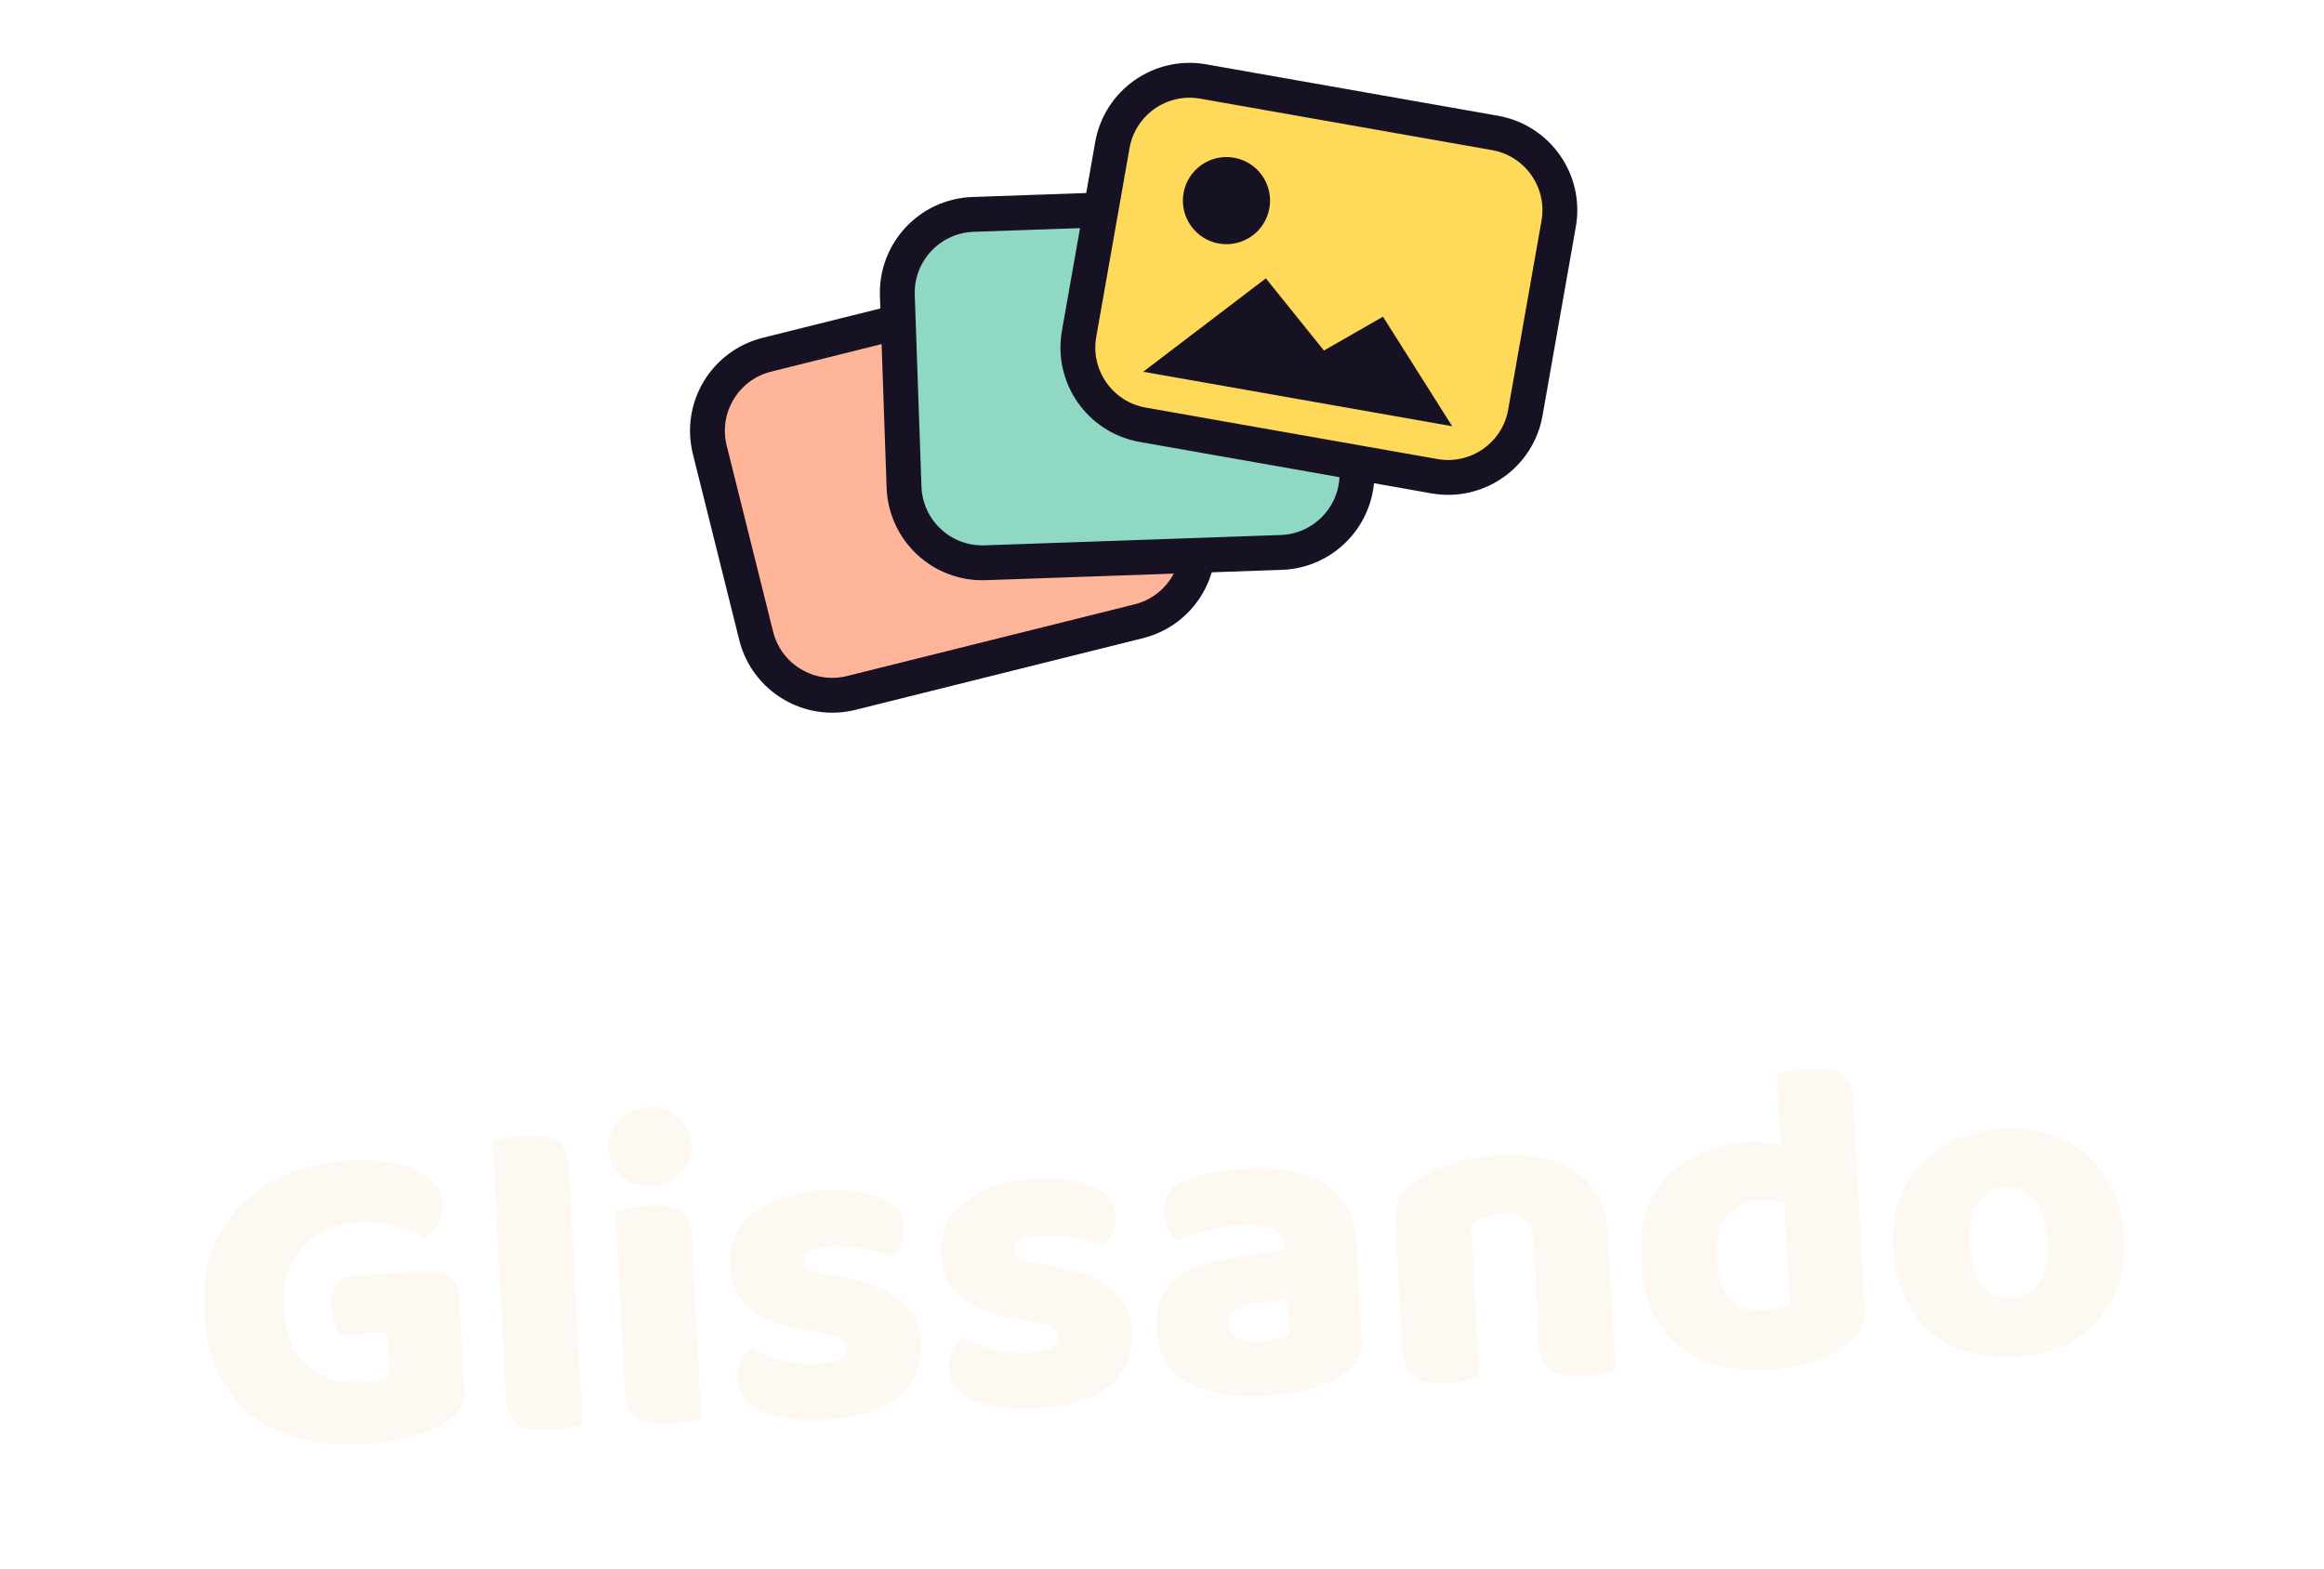
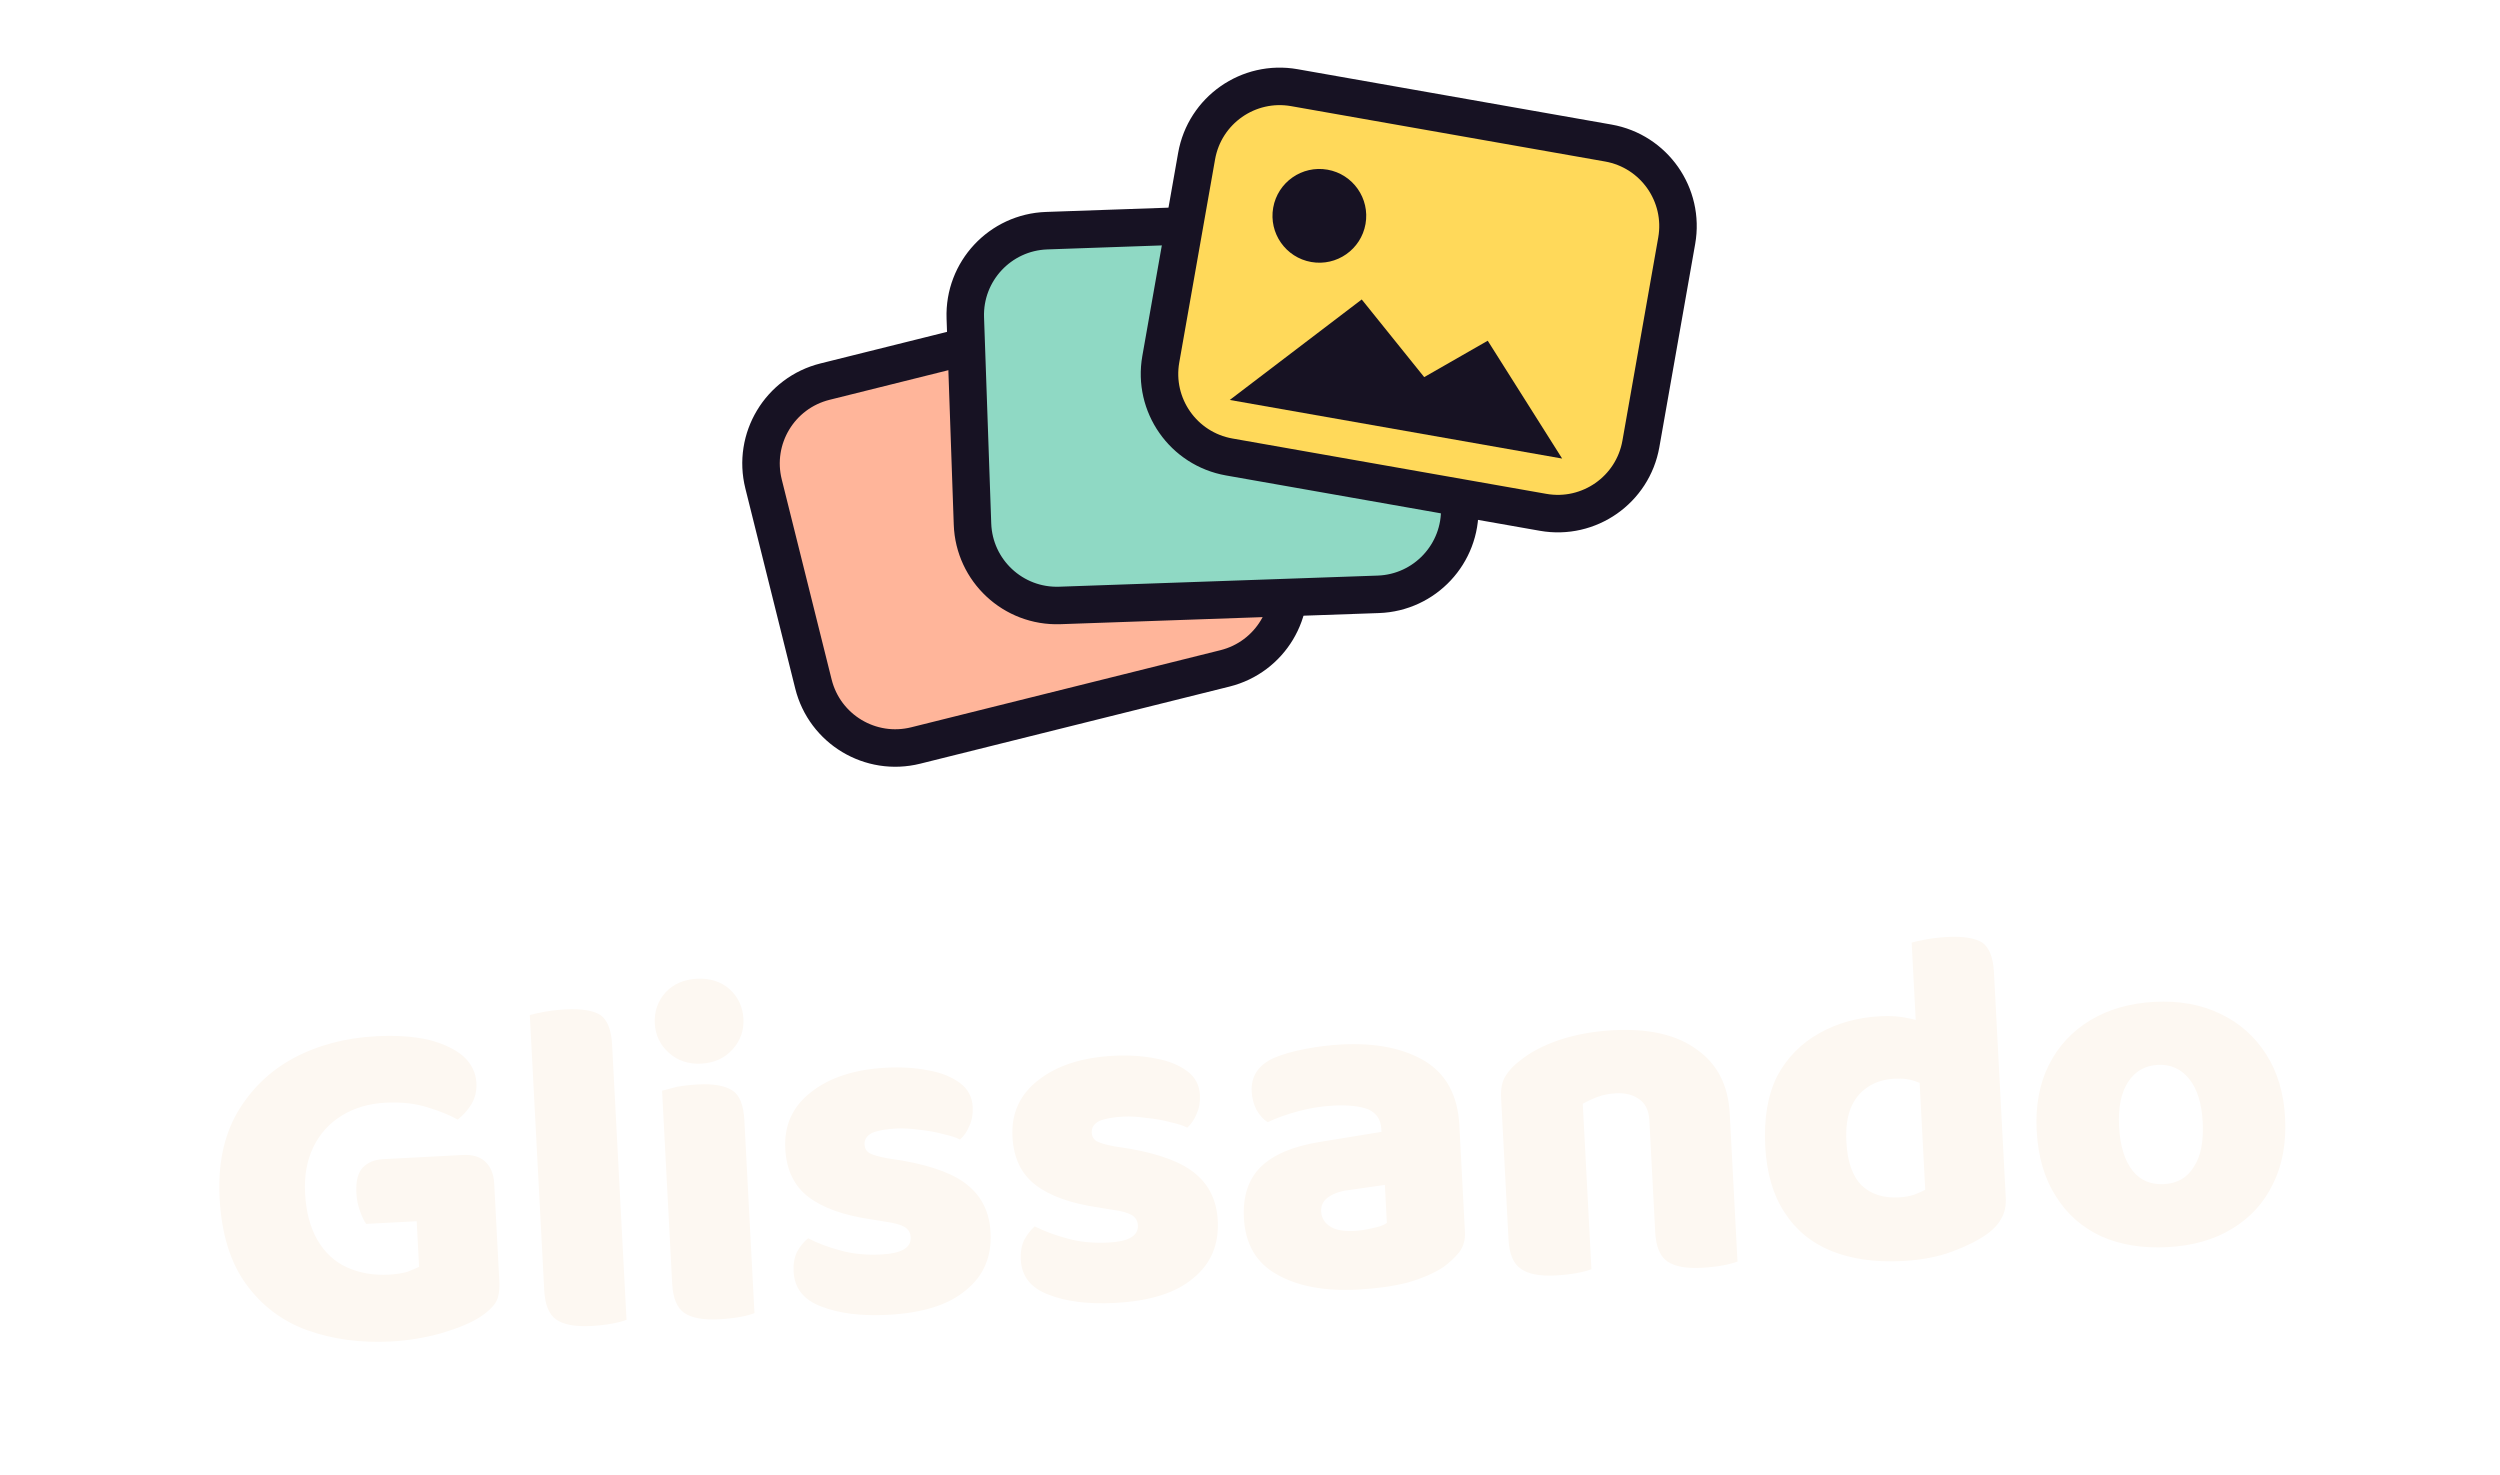
- <svg xmlns="http://www.w3.org/2000/svg" viewBox="0 0 400 270">
+ <svg xmlns="http://www.w3.org/2000/svg" viewBox="0 0 400 236">
  <g transform="translate(110 0) scale(1.5)" fill="none">
    <g transform="rotate(-14 36 56)">
      <rect x="10" y="36" width="52" height="40" rx="9" fill="#FFB59A" stroke="#171223" stroke-width="4" />
    </g>
    <g transform="rotate(-2 56 44)">
      <rect x="30" y="24" width="52" height="40" rx="9" fill="#8FD9C4" stroke="#171223" stroke-width="4" />
    </g>
    <g transform="rotate(10 78 32)">
      <rect x="52" y="12" width="52" height="40" rx="9" fill="#FFD95A" stroke="#171223" stroke-width="4" />
      <circle cx="66" cy="25" r="5" fill="#171223" />
      <path d="M60 46 L72 33 L80 40 L86 35 L96 46 Z" fill="#171223" />
    </g>
  </g>
-   <path transform="rotate(-3 200 215)" fill="#FDF8F2" d="M78.8 217V232.6Q78.8 235 78 236.1Q77.1 237.3 75.3 238.3Q73.2 239.5 69.1 240.5Q65 241.4 61 241.4Q53.7 241.4 47.7 238.9Q41.8 236.4 38.3 231Q34.8 225.6 34.8 217Q34.8 209.1 38.3 203.6Q41.9 198.1 47.8 195.3Q53.8 192.5 61.2 192.5Q65.9 192.5 69.5 193.5Q73 194.6 74.9 196.4Q76.8 198.3 76.8 200.8Q76.8 202.7 75.8 204.2Q74.8 205.6 73.5 206.5Q71.6 205.3 68.8 204.3Q65.9 203.2 62.1 203.2Q58.1 203.2 55 204.9Q51.9 206.6 50.2 209.7Q48.5 212.8 48.5 217Q48.5 221.5 50.1 224.6Q51.7 227.7 54.6 229.2Q57.5 230.7 61.2 230.7Q62.9 230.7 64.2 230.4Q65.4 230 66.1 229.7V222.4H58Q57.5 221.6 57.1 220.2Q56.7 218.9 56.7 217.4Q56.7 214.6 57.9 213.4Q59.2 212.2 61.2 212.2H74Q76.3 212.2 77.5 213.4Q78.8 214.7 78.8 217ZM85.9 219.9H98.8V239.9Q98 240.2 96.4 240.4Q94.9 240.6 93.1 240.6Q89.3 240.6 87.6 239.3Q85.9 238 85.9 234.5ZM98.8 226.7H85.9V190.4Q86.8 190.2 88.3 190Q89.9 189.8 91.7 189.8Q95.5 189.8 97.2 191Q98.8 192.3 98.8 195.8ZM105.8 192.8Q105.8 189.9 107.8 187.9Q109.8 186 112.9 186Q116 186 118 187.9Q120 189.9 120 192.8Q120 195.6 118 197.6Q116 199.6 112.9 199.6Q109.8 199.6 107.8 197.6Q105.8 195.6 105.8 192.8ZM106.4 219.9H119.3V239.9Q118.5 240.2 117 240.4Q115.4 240.6 113.6 240.6Q109.8 240.6 108.1 239.3Q106.4 238 106.4 234.5ZM119.3 226.7H106.4V203.6Q107.3 203.4 108.8 203.1Q110.4 202.9 112.2 202.9Q116 202.9 117.7 204.2Q119.3 205.4 119.3 209ZM157.7 229Q157.7 234.8 153.3 238Q149 241.3 140.6 241.3Q134.2 241.3 130 239.4Q125.9 237.6 125.9 233.6Q125.9 231.8 126.6 230.5Q127.4 229.2 128.5 228.4Q130.7 229.7 133.5 230.6Q136.4 231.6 140.1 231.6Q144.9 231.6 144.9 229.1Q144.9 228 144 227.4Q143.1 226.8 141 226.4L138.7 225.9Q132.2 224.6 128.9 221.8Q125.6 219 125.6 213.9Q125.6 208.2 130.3 205Q134.9 201.8 142.4 201.8Q146.1 201.8 149.2 202.6Q152.2 203.3 154.1 204.9Q155.9 206.4 155.9 208.8Q155.9 210.5 155.2 211.8Q154.6 213.1 153.6 213.9Q152.8 213.4 151 212.9Q149.2 212.3 147.2 212Q145.1 211.6 143.5 211.6Q141 211.6 139.6 212.1Q138.3 212.7 138.3 213.9Q138.3 214.8 139 215.3Q139.8 215.8 141.9 216.3L144.3 216.8Q151.6 218.5 154.6 221.4Q157.7 224.3 157.7 229ZM194.1 229Q194.1 234.8 189.7 238Q185.4 241.3 177 241.3Q170.5 241.3 166.4 239.4Q162.3 237.6 162.3 233.6Q162.3 231.8 163 230.5Q163.8 229.2 164.8 228.4Q167.1 229.7 169.9 230.6Q172.8 231.6 176.5 231.6Q181.3 231.6 181.3 229.1Q181.3 228 180.4 227.4Q179.5 226.8 177.4 226.4L175.1 225.9Q168.6 224.6 165.3 221.8Q162 219 162 213.9Q162 208.2 166.7 205Q171.3 201.8 178.8 201.8Q182.5 201.8 185.6 202.6Q188.6 203.3 190.5 204.9Q192.3 206.4 192.3 208.8Q192.3 210.5 191.6 211.8Q191 213.1 190 213.9Q189.2 213.4 187.4 212.9Q185.6 212.3 183.5 212Q181.5 211.6 179.9 211.6Q177.4 211.6 176 212.1Q174.7 212.7 174.7 213.9Q174.7 214.8 175.4 215.3Q176.2 215.8 178.3 216.3L180.7 216.8Q188 218.5 191 221.4Q194.1 224.3 194.1 229ZM215.9 231.8Q217.2 231.8 218.8 231.5Q220.3 231.3 221.1 230.8V224.7L215.6 225.2Q213.5 225.3 212.1 226.1Q210.7 226.9 210.7 228.4Q210.7 229.9 211.9 230.8Q213.1 231.8 215.9 231.8ZM215.3 201.9Q223.6 201.9 228.6 205.3Q233.5 208.7 233.5 215.8V232.9Q233.5 234.8 232.4 236.1Q231.3 237.3 229.8 238.3Q227.4 239.7 223.9 240.5Q220.4 241.2 215.9 241.2Q207.9 241.2 203.1 238.1Q198.3 235.1 198.3 228.8Q198.3 223.6 201.4 220.8Q204.6 218 211 217.3L221 216.2V215.7Q221 213.5 219.1 212.5Q217.1 211.6 213.5 211.6Q210.7 211.6 207.9 212.2Q205.1 212.8 202.9 213.7Q201.9 213 201.2 211.6Q200.6 210.2 200.6 208.7Q200.6 205 204.4 203.5Q206.6 202.7 209.6 202.3Q212.6 201.9 215.3 201.9ZM276.8 216.2V223.2H263.9V216.6Q263.9 214.2 262.4 213.1Q261 212 258.8 212Q257.2 212 255.9 212.4Q254.6 212.8 253.4 213.4V223.2H240.4V211.7Q240.4 209.6 241.3 208.3Q242.2 207 243.7 206Q246.3 204.1 250.2 203Q254.2 201.9 258.9 201.9Q267.5 201.9 272.1 205.7Q276.8 209.4 276.8 216.2ZM240.4 219.9H253.4V239.9Q252.5 240.2 251 240.4Q249.4 240.6 247.6 240.6Q243.9 240.6 242.2 239.3Q240.4 238 240.4 234.5ZM263.9 219.9H276.8V239.9Q275.9 240.2 274.4 240.4Q272.8 240.6 271 240.6Q267.3 240.6 265.6 239.3Q263.9 238 263.9 234.5ZM307.4 230V208H320.2V231.9Q320.2 233.8 319.4 235.1Q318.6 236.5 316.9 237.6Q314.7 239 311.2 240.1Q307.7 241.2 303.2 241.2Q296.6 241.2 291.9 239Q287.2 236.8 284.7 232.4Q282.2 228.1 282.2 221.7Q282.2 215 284.7 210.6Q287.3 206.3 291.8 204.1Q296.2 201.9 301.7 201.9Q304.3 201.9 306.3 202.5Q308.3 203 309.6 203.7V214.2Q308.6 213.4 307 212.7Q305.5 212 303.5 212Q300.9 212 299.1 213.1Q297.2 214.2 296.2 216.3Q295.2 218.4 295.2 221.7Q295.2 226.5 297.3 228.8Q299.4 231 303.1 231Q304.5 231 305.6 230.7Q306.8 230.3 307.4 230ZM320.2 210.4H307.3V190.4Q308.1 190.2 309.7 190Q311.3 189.8 313.1 189.8Q316.9 189.8 318.6 191Q320.2 192.3 320.2 195.8ZM365.5 221.5Q365.5 227.6 363 232Q360.6 236.4 356.1 238.8Q351.7 241.2 345.6 241.2Q339.6 241.2 335.1 238.9Q330.6 236.5 328.2 232.1Q325.7 227.7 325.7 221.5Q325.7 215.5 328.2 211.1Q330.7 206.7 335.2 204.3Q339.7 201.9 345.6 201.9Q351.6 201.9 356.1 204.4Q360.5 206.8 363 211.2Q365.5 215.6 365.5 221.5ZM345.6 212Q342.5 212 340.7 214.5Q338.9 217 338.9 221.5Q338.9 226.2 340.7 228.7Q342.4 231.1 345.6 231.1Q348.8 231.1 350.5 228.6Q352.3 226.2 352.3 221.5Q352.3 217 350.5 214.5Q348.7 212 345.6 212Z" />
+   <path transform="rotate(-3 200 181)" fill="#FDF8F2" d="M78.8 183V198.6Q78.8 201 78 202.1Q77.1 203.3 75.3 204.3Q73.2 205.5 69.1 206.5Q65 207.4 61 207.4Q53.7 207.4 47.7 204.9Q41.8 202.4 38.3 197Q34.8 191.6 34.8 183Q34.8 175.1 38.3 169.6Q41.9 164.1 47.8 161.3Q53.8 158.5 61.2 158.5Q65.9 158.5 69.5 159.5Q73 160.6 74.9 162.4Q76.8 164.3 76.8 166.8Q76.8 168.7 75.8 170.2Q74.8 171.6 73.5 172.5Q71.6 171.3 68.8 170.3Q65.9 169.2 62.1 169.2Q58.1 169.2 55 170.9Q51.9 172.6 50.2 175.7Q48.5 178.8 48.5 183Q48.5 187.5 50.1 190.6Q51.7 193.7 54.6 195.2Q57.5 196.7 61.2 196.7Q62.9 196.7 64.2 196.4Q65.4 196 66.1 195.7V188.4H58Q57.5 187.6 57.1 186.2Q56.7 184.9 56.7 183.4Q56.7 180.6 57.9 179.4Q59.2 178.2 61.2 178.2H74Q76.3 178.2 77.5 179.4Q78.8 180.7 78.8 183ZM85.9 185.9H98.8V205.9Q98 206.2 96.4 206.4Q94.9 206.6 93.1 206.6Q89.3 206.6 87.6 205.3Q85.9 204 85.9 200.5ZM98.8 192.7H85.9V156.4Q86.8 156.2 88.3 156Q89.9 155.8 91.7 155.8Q95.5 155.8 97.2 157Q98.8 158.3 98.8 161.8ZM105.8 158.8Q105.8 155.9 107.8 153.9Q109.8 152 112.9 152Q116 152 118 153.9Q120 155.9 120 158.8Q120 161.6 118 163.6Q116 165.6 112.9 165.6Q109.8 165.6 107.8 163.6Q105.8 161.6 105.8 158.8ZM106.4 185.9H119.3V205.9Q118.5 206.2 117 206.4Q115.4 206.6 113.6 206.6Q109.8 206.6 108.1 205.3Q106.4 204 106.4 200.5ZM119.3 192.7H106.4V169.6Q107.3 169.4 108.8 169.1Q110.4 168.9 112.2 168.9Q116 168.9 117.7 170.2Q119.3 171.4 119.3 175ZM157.7 195Q157.7 200.8 153.3 204Q149 207.3 140.6 207.3Q134.2 207.3 130 205.4Q125.9 203.6 125.9 199.6Q125.9 197.8 126.6 196.5Q127.4 195.2 128.5 194.4Q130.7 195.7 133.5 196.6Q136.4 197.6 140.1 197.6Q144.9 197.6 144.9 195.1Q144.9 194 144 193.4Q143.1 192.8 141 192.4L138.7 191.9Q132.2 190.6 128.9 187.8Q125.6 185 125.6 179.9Q125.6 174.2 130.3 171Q134.9 167.8 142.4 167.8Q146.1 167.8 149.2 168.6Q152.2 169.3 154.1 170.9Q155.9 172.4 155.9 174.8Q155.9 176.5 155.2 177.8Q154.6 179.1 153.6 179.9Q152.8 179.4 151 178.9Q149.2 178.3 147.2 178Q145.1 177.6 143.5 177.6Q141 177.6 139.6 178.1Q138.3 178.7 138.3 179.9Q138.3 180.8 139 181.3Q139.8 181.8 141.9 182.3L144.3 182.8Q151.6 184.5 154.6 187.4Q157.7 190.3 157.7 195ZM194.1 195Q194.1 200.8 189.7 204Q185.4 207.3 177 207.3Q170.5 207.3 166.4 205.4Q162.3 203.6 162.3 199.6Q162.3 197.8 163 196.5Q163.8 195.2 164.8 194.4Q167.1 195.7 169.9 196.6Q172.8 197.6 176.5 197.6Q181.3 197.6 181.3 195.1Q181.3 194 180.4 193.4Q179.5 192.8 177.4 192.4L175.1 191.9Q168.6 190.6 165.3 187.8Q162 185 162 179.9Q162 174.2 166.7 171Q171.3 167.8 178.8 167.8Q182.5 167.8 185.6 168.6Q188.6 169.3 190.5 170.9Q192.3 172.4 192.3 174.8Q192.3 176.5 191.6 177.8Q191 179.1 190 179.9Q189.2 179.4 187.4 178.9Q185.6 178.3 183.5 178Q181.5 177.6 179.9 177.6Q177.4 177.6 176 178.1Q174.7 178.7 174.7 179.9Q174.7 180.8 175.4 181.3Q176.2 181.8 178.3 182.3L180.7 182.8Q188 184.5 191 187.4Q194.1 190.3 194.1 195ZM215.9 197.8Q217.2 197.8 218.8 197.5Q220.3 197.3 221.1 196.8V190.7L215.6 191.2Q213.5 191.3 212.1 192.1Q210.7 192.9 210.7 194.4Q210.7 195.9 211.9 196.8Q213.1 197.8 215.9 197.8ZM215.3 167.9Q223.6 167.9 228.6 171.3Q233.5 174.7 233.5 181.8V198.9Q233.5 200.8 232.4 202.1Q231.3 203.3 229.8 204.3Q227.4 205.7 223.9 206.5Q220.4 207.2 215.9 207.2Q207.9 207.2 203.1 204.1Q198.3 201.1 198.3 194.8Q198.3 189.6 201.4 186.8Q204.6 184 211 183.3L221 182.2V181.7Q221 179.5 219.1 178.5Q217.1 177.6 213.5 177.6Q210.7 177.6 207.9 178.2Q205.1 178.8 202.9 179.7Q201.9 179 201.2 177.6Q200.6 176.2 200.6 174.7Q200.6 171 204.4 169.5Q206.6 168.7 209.6 168.3Q212.6 167.9 215.3 167.9ZM276.8 182.2V189.2H263.9V182.6Q263.9 180.2 262.4 179.1Q261 178 258.8 178Q257.2 178 255.9 178.4Q254.6 178.8 253.4 179.4V189.2H240.4V177.7Q240.4 175.6 241.3 174.3Q242.2 173 243.7 172Q246.3 170.1 250.2 169Q254.2 167.9 258.9 167.9Q267.5 167.9 272.1 171.7Q276.8 175.4 276.8 182.2ZM240.4 185.9H253.4V205.9Q252.5 206.2 251 206.4Q249.4 206.6 247.6 206.6Q243.9 206.6 242.2 205.3Q240.4 204 240.4 200.5ZM263.9 185.9H276.8V205.9Q275.9 206.2 274.4 206.4Q272.8 206.6 271 206.6Q267.3 206.6 265.6 205.3Q263.9 204 263.9 200.5ZM307.4 196V174H320.2V197.9Q320.2 199.8 319.4 201.1Q318.6 202.5 316.9 203.6Q314.7 205 311.2 206.1Q307.7 207.2 303.2 207.2Q296.6 207.2 291.9 205Q287.2 202.8 284.7 198.4Q282.2 194.1 282.2 187.7Q282.2 181 284.7 176.6Q287.3 172.3 291.8 170.1Q296.2 167.9 301.7 167.9Q304.3 167.9 306.3 168.5Q308.3 169 309.6 169.7V180.2Q308.6 179.4 307 178.7Q305.5 178 303.5 178Q300.9 178 299.1 179.1Q297.2 180.2 296.2 182.3Q295.2 184.4 295.2 187.7Q295.2 192.5 297.3 194.8Q299.4 197 303.1 197Q304.5 197 305.6 196.7Q306.8 196.3 307.4 196ZM320.2 176.4H307.3V156.4Q308.1 156.2 309.7 156Q311.3 155.8 313.1 155.8Q316.9 155.8 318.6 157Q320.2 158.3 320.2 161.8ZM365.5 187.5Q365.5 193.6 363 198Q360.6 202.4 356.1 204.8Q351.7 207.2 345.6 207.2Q339.6 207.2 335.1 204.9Q330.6 202.5 328.2 198.1Q325.7 193.7 325.7 187.5Q325.7 181.5 328.2 177.1Q330.7 172.7 335.2 170.3Q339.7 167.9 345.6 167.9Q351.6 167.9 356.1 170.4Q360.5 172.8 363 177.2Q365.5 181.6 365.5 187.5ZM345.6 178Q342.5 178 340.7 180.5Q338.9 183 338.9 187.5Q338.9 192.2 340.7 194.7Q342.4 197.1 345.6 197.1Q348.8 197.1 350.5 194.6Q352.3 192.2 352.3 187.5Q352.3 183 350.5 180.5Q348.7 178 345.6 178Z" />
</svg>
